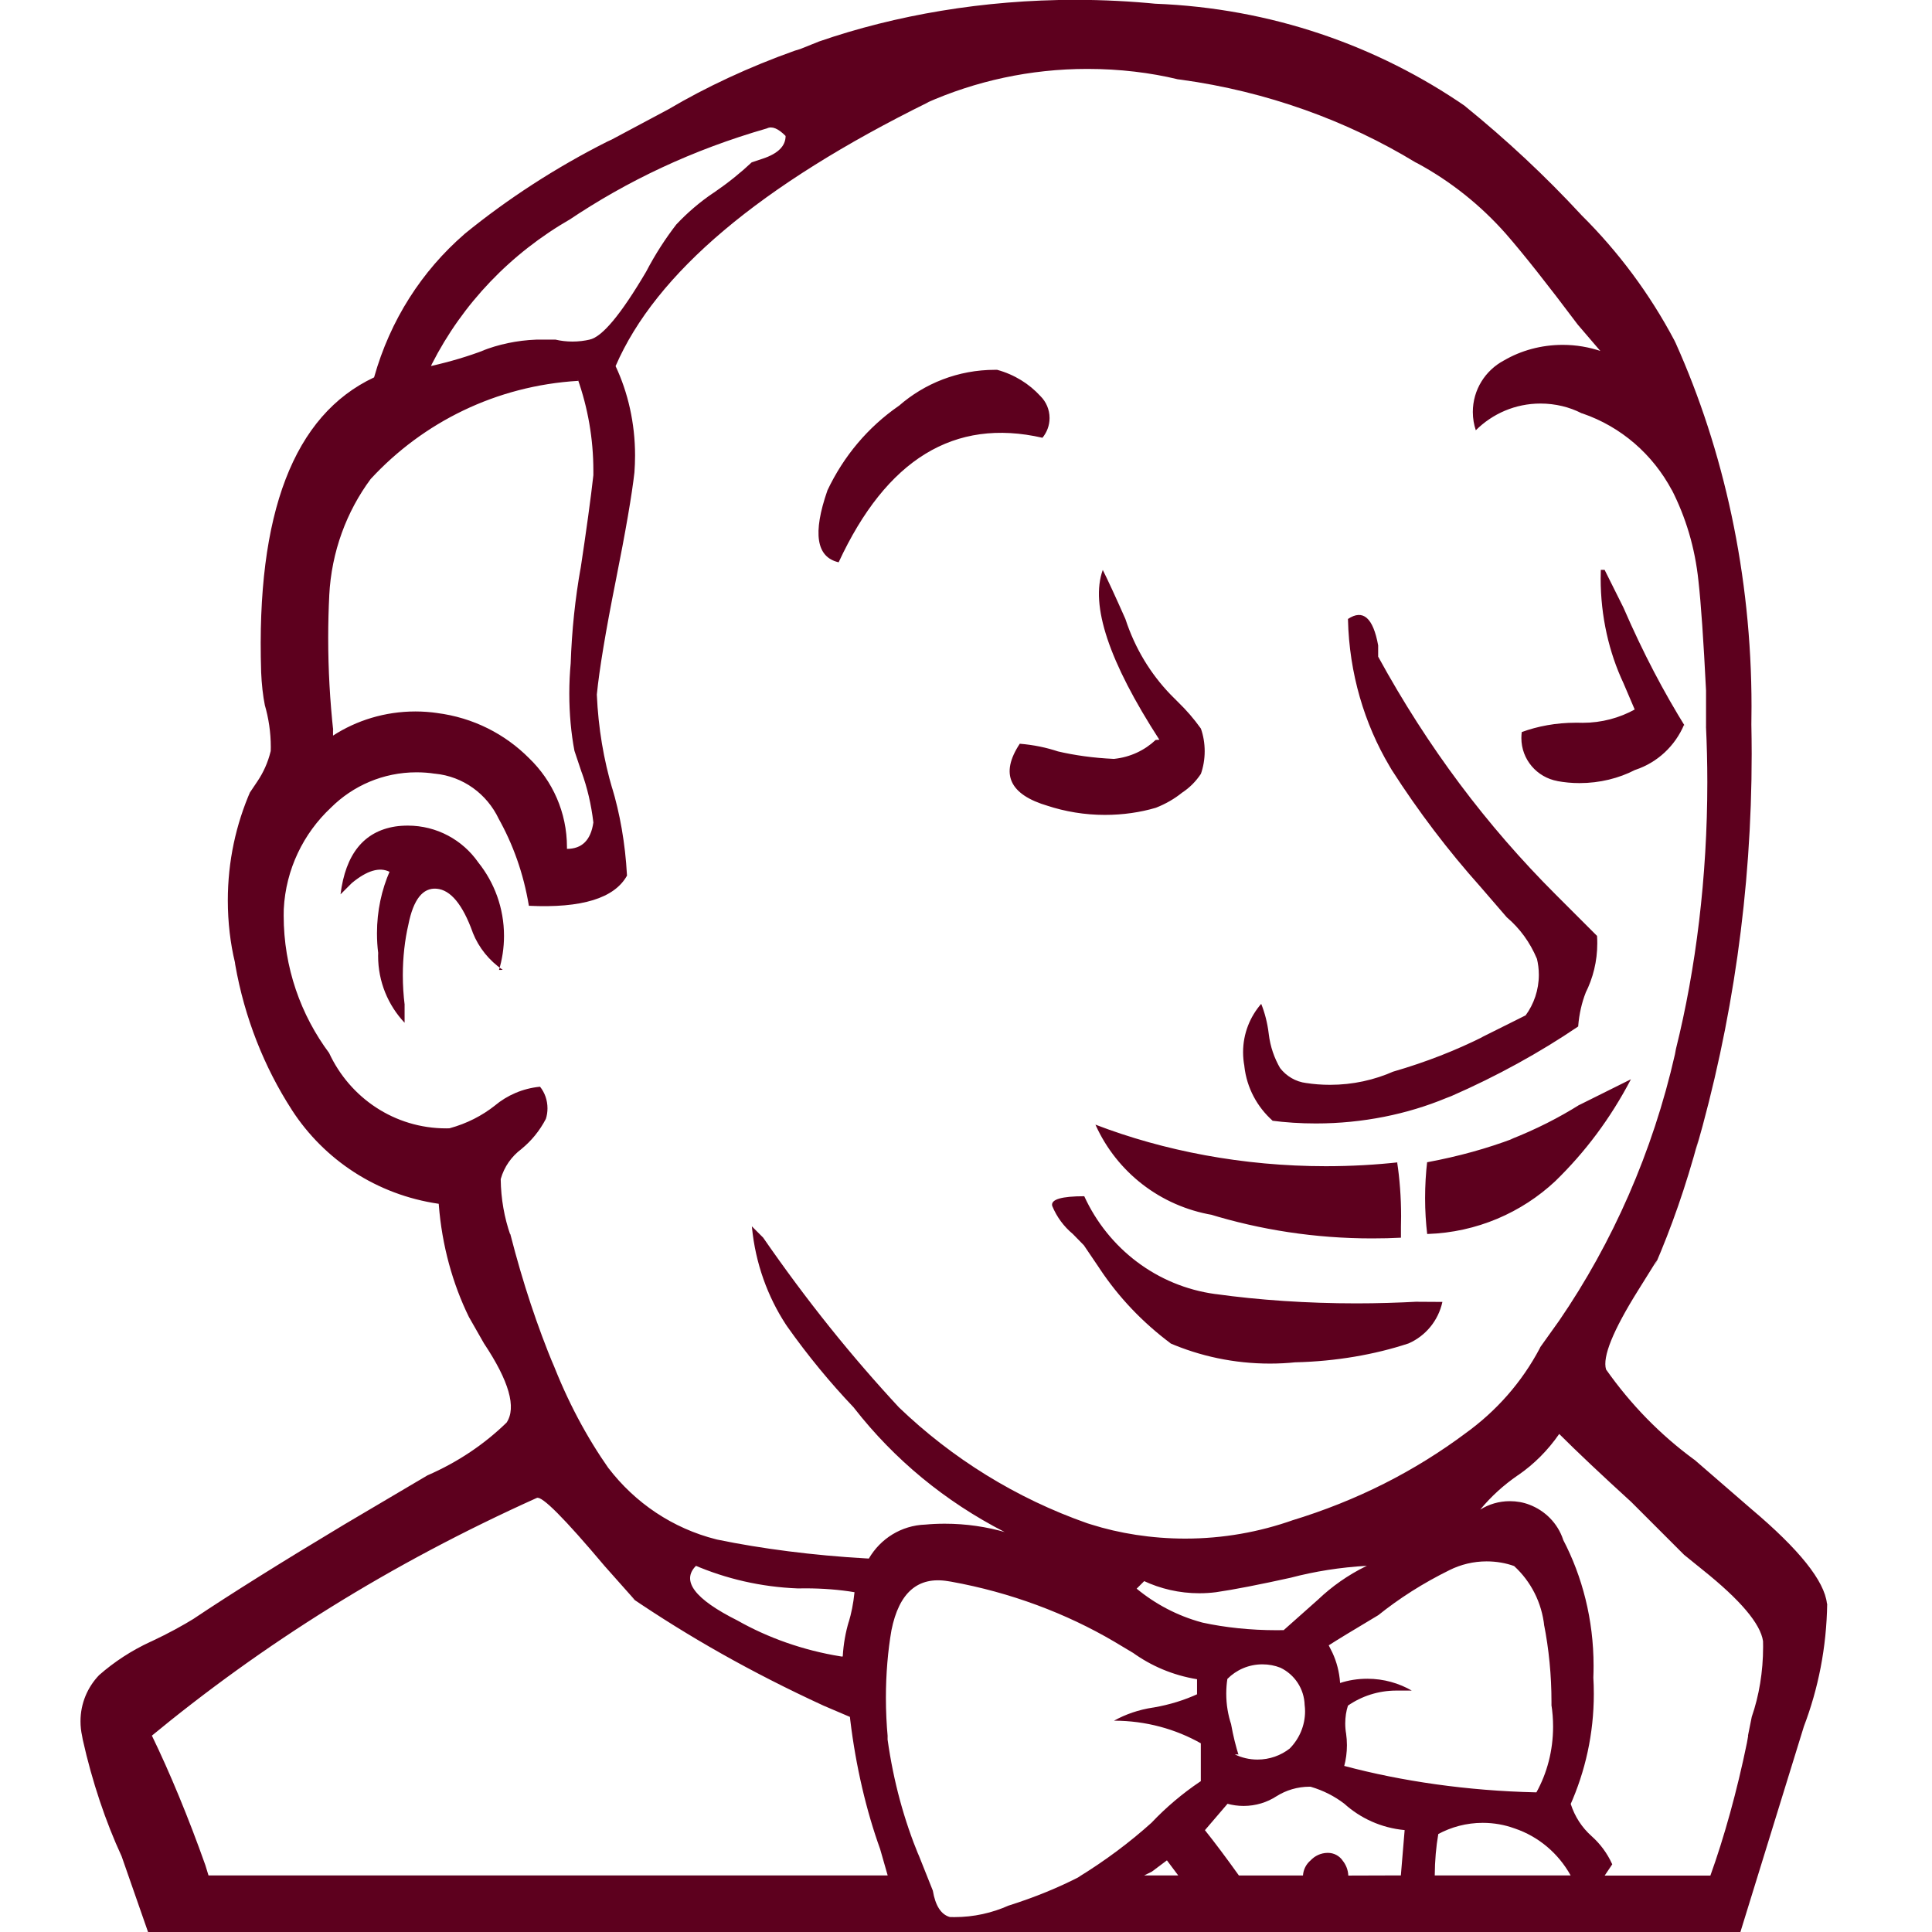
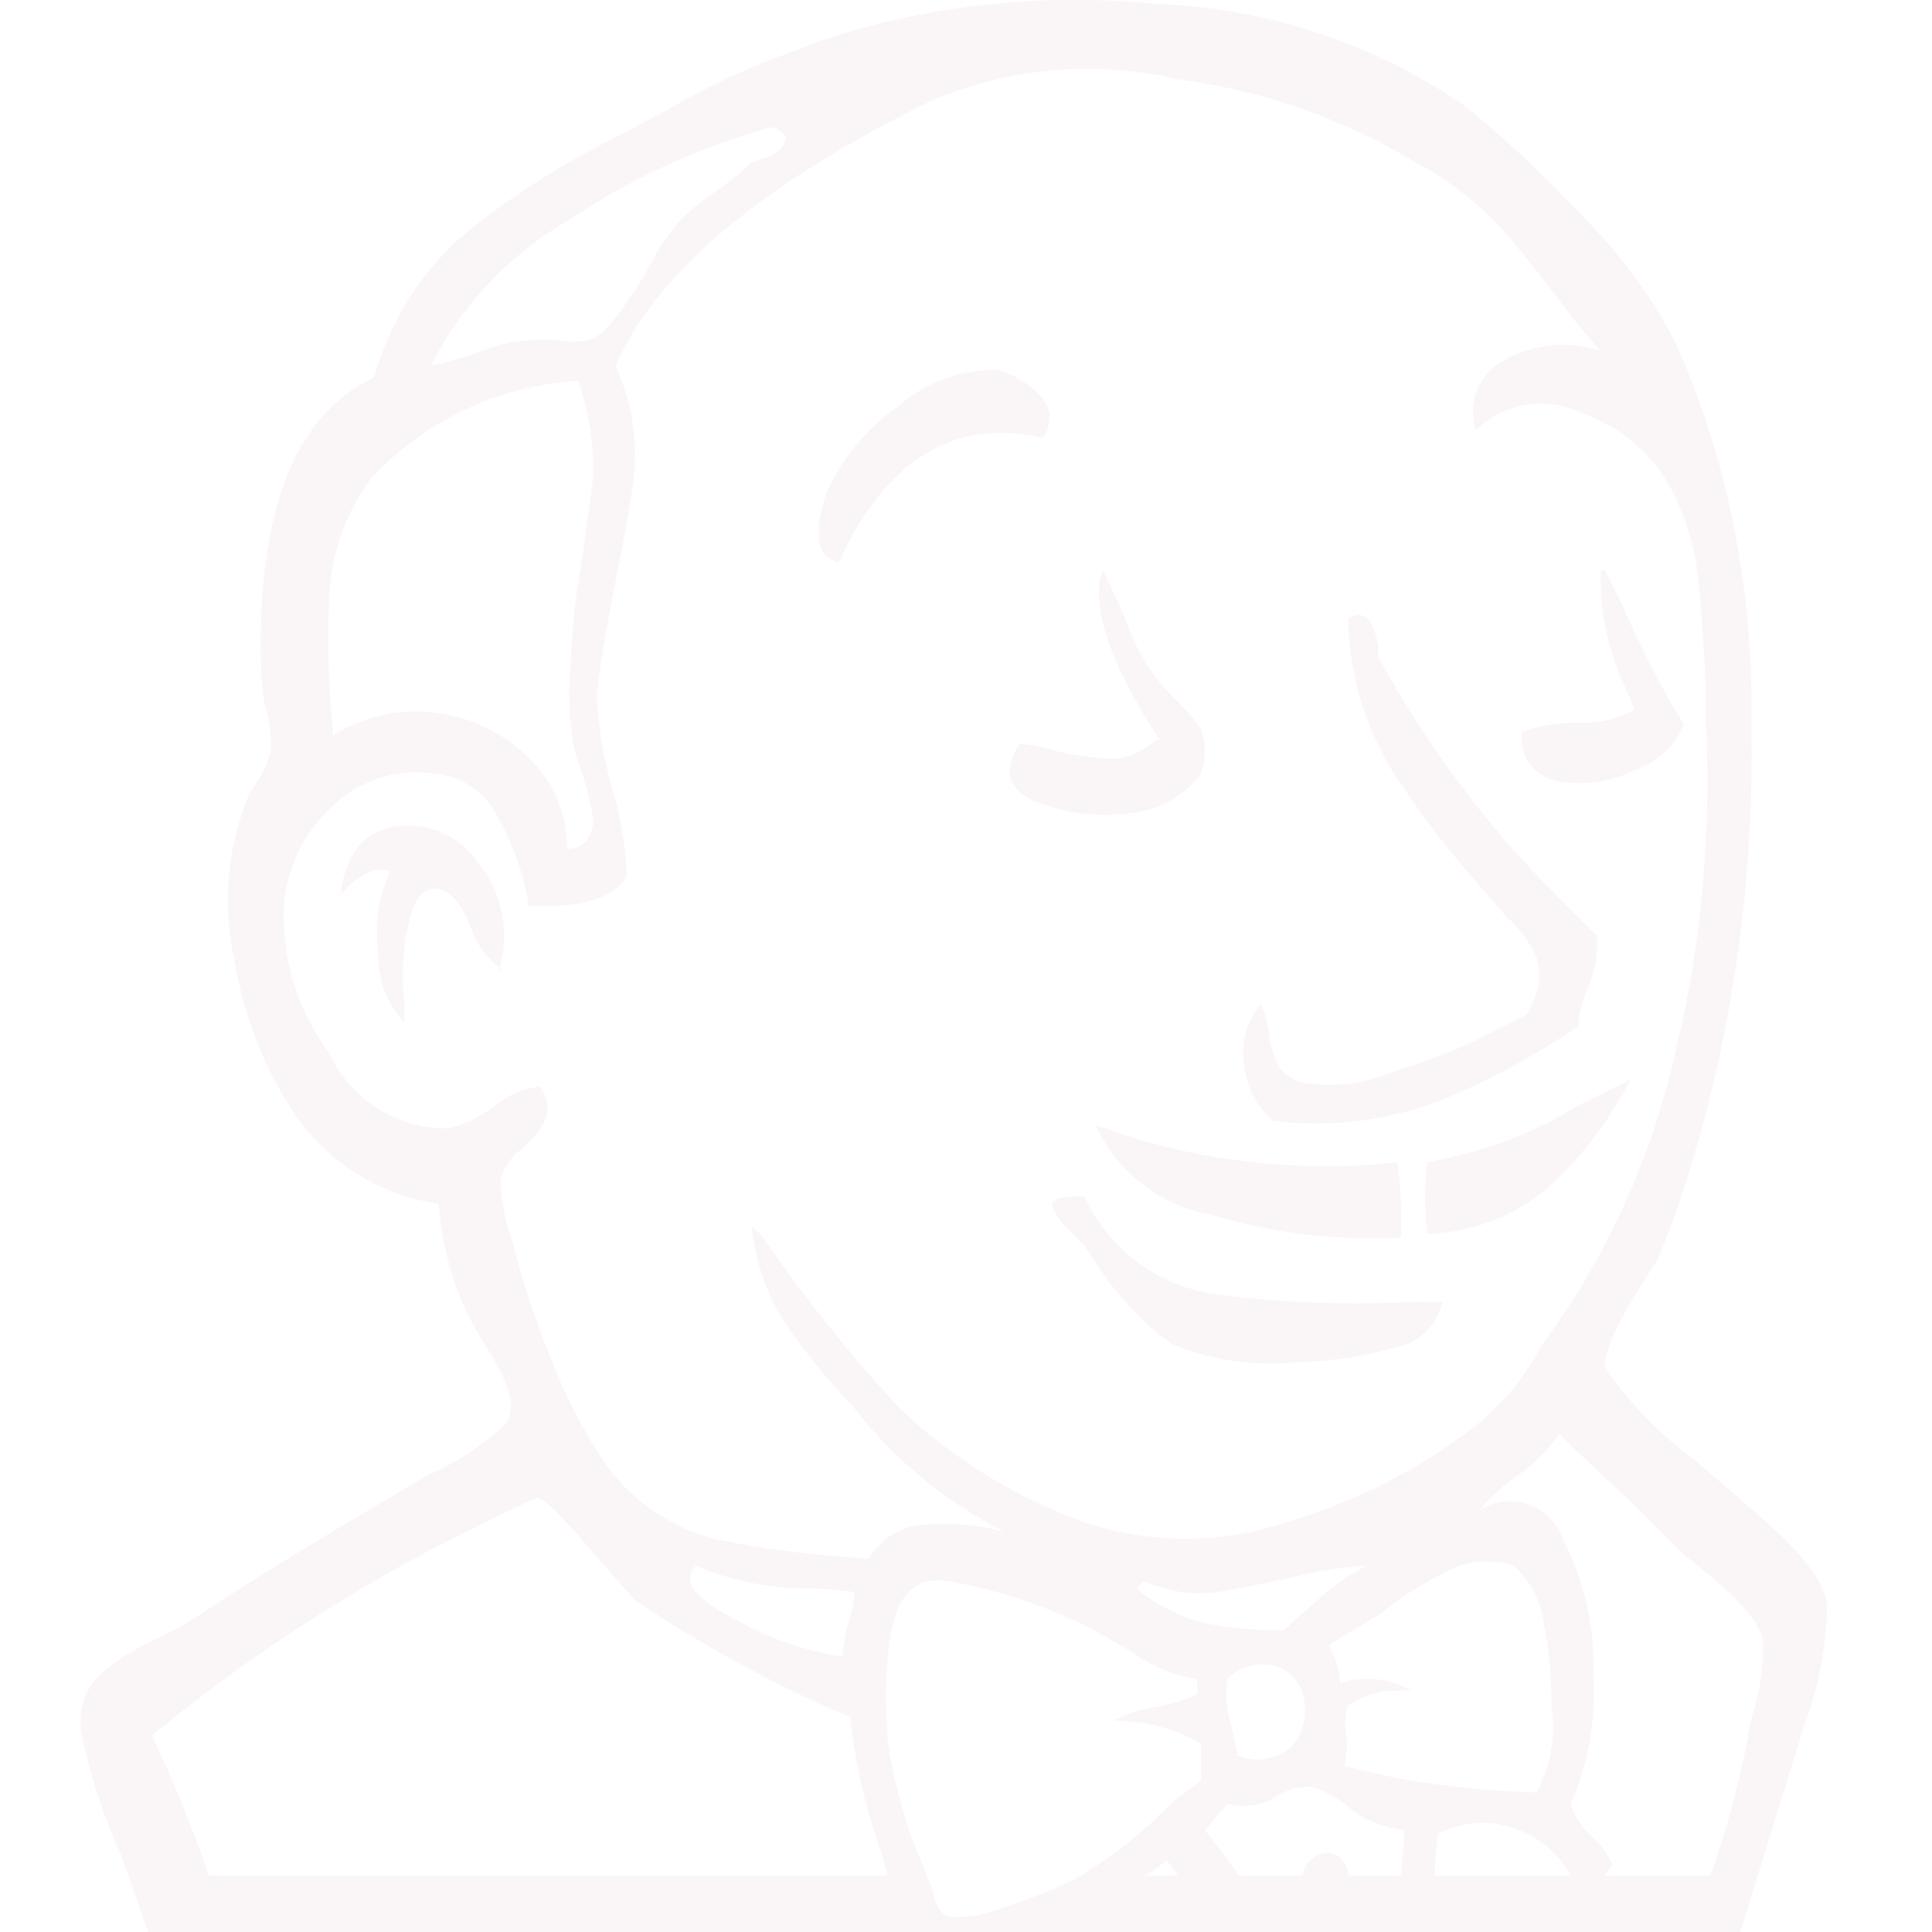
- <svg xmlns="http://www.w3.org/2000/svg" fill="#5D001E" width="32px" height="32px" viewBox="-1 0 24 24">
+ <svg xmlns="http://www.w3.org/2000/svg" fill="#FAF6F7" width="32px" height="32px" viewBox="-1 0 24 24">
  <path d="m21.698 19.922c-.008.541-.11 1.055-.292 1.531l.01-.031-.796 2.578h-19.781l-.328-.94c-.198-.428-.367-.929-.483-1.45l-.009-.05c-.012-.053-.019-.115-.019-.178 0-.222.088-.424.231-.573.189-.166.405-.307.64-.415l.016-.007c.208-.098.378-.191.542-.292l-.024.014q.701-.469 1.873-1.172l1.031-.609c.381-.166.707-.387.985-.657l-.001.001q.187-.281-.281-.984l-.187-.328c-.201-.41-.335-.888-.374-1.393l-.001-.013c-.771-.112-1.422-.547-1.822-1.162l-.006-.01c-.338-.523-.584-1.138-.7-1.799l-.004-.03c-.056-.231-.088-.496-.088-.768 0-.485.101-.945.284-1.363l-.009.022.094-.14c.072-.107.129-.232.162-.367l.002-.008c0-.014.001-.031.001-.048 0-.183-.027-.361-.076-.528l.003.013c-.025-.124-.041-.269-.047-.417v-.005q-.094-2.953 1.403-3.656c.201-.715.594-1.321 1.12-1.778l.004-.004c.532-.434 1.132-.824 1.771-1.146l.056-.026.703-.375c.466-.276 1.008-.529 1.574-.73l.066-.02.234-.094c.95-.328 2.044-.517 3.183-.517.348 0 .693.018 1.032.052l-.043-.004c1.442.055 2.765.52 3.868 1.282l-.024-.016c.529.429 1.004.874 1.445 1.35l.008.009c.46.456.85.98 1.155 1.556l.017.035c.596 1.328.942 2.879.942 4.511 0 .078-.001.157-.002.235v-.012c.002.11.004.24.004.37 0 1.704-.241 3.352-.691 4.912l.031-.125c-.16.593-.336 1.092-.544 1.574l.028-.074-.234.375q-.469.75-.399.984c.308.437.672.809 1.088 1.115l.013.009.703.609q.893.753.94 1.175zm-13.171-18.327c-.927.267-1.737.652-2.468 1.144l.031-.02c-.748.429-1.343 1.053-1.725 1.803l-.011.025c.25-.057.462-.121.667-.199l-.034.011c.201-.08.433-.131.676-.14h.004.234c.063.015.136.024.211.024s.147-.009.217-.025l-.006.001q.234-.047.703-.843c.117-.224.242-.415.381-.595l-.007.009c.139-.148.292-.279.459-.392l.01-.006c.175-.12.328-.243.471-.377l-.002.002.14-.047q.281-.094.281-.281-.139-.141-.232-.094zm-4.922 4.355c-.299.403-.488.904-.515 1.447v.006c-.008.156-.013.338-.013.522 0 .394.022.783.064 1.166l-.004-.047v.094c.29-.188.644-.3 1.024-.3.093 0 .185.007.275.02l-.01-.001c.453.057.849.262 1.148.563.289.279.469.671.469 1.104v.022-.001q.281 0 .328-.328c-.027-.227-.076-.433-.147-.629l.006.02-.094-.281c-.041-.214-.064-.46-.064-.711 0-.129.006-.257.018-.384l-.001.016c.014-.417.056-.813.125-1.2l-.007.051q.117-.773.164-1.196c0-.016 0-.036 0-.055 0-.4-.069-.784-.195-1.141l.007.024c-1.023.061-1.929.517-2.576 1.217l-.002.003zm1.734 9.379c.16.623.336 1.146.545 1.651l-.03-.081c.196.51.432.951.716 1.356l-.013-.02c.332.435.8.751 1.339.887l.017.004c.542.112 1.188.196 1.845.233l.035.002c.144-.247.403-.412.702-.422h.001c.072-.007.155-.011.24-.011.265 0 .522.038.764.109l-.019-.005c-.748-.384-1.373-.905-1.866-1.535l-.009-.012c-.296-.311-.573-.648-.825-1.004l-.019-.028c-.226-.346-.378-.761-.421-1.208l-.001-.011.14.14c.544.787 1.098 1.475 1.698 2.121l-.011-.012c.66.634 1.457 1.13 2.341 1.44l.045.014c.35.111.753.176 1.171.176.471 0 .922-.082 1.342-.231l-.028.009c.824-.25 1.541-.618 2.175-1.092l-.018.013c.393-.281.71-.642.932-1.062l.008-.017.234-.328c.66-.963 1.162-2.093 1.438-3.309l.012-.065c.248-.995.39-2.138.39-3.314 0-.236-.006-.47-.017-.703l.001.033v-.469q-.047-.94-.094-1.359c-.043-.417-.159-.798-.336-1.143l.008.018c-.239-.451-.634-.793-1.111-.957l-.014-.004c-.148-.076-.324-.12-.51-.12-.313 0-.597.127-.803.332-.023-.068-.037-.146-.037-.227 0-.277.156-.517.384-.639l.004-.002c.209-.122.461-.193.729-.193.167 0 .328.028.477.079l-.01-.003-.281-.328q-.563-.75-.89-1.125c-.315-.357-.687-.654-1.104-.88l-.021-.01c-.848-.516-1.846-.881-2.913-1.027l-.04-.005c-.337-.082-.724-.129-1.122-.129-.713 0-1.391.151-2.003.423l.032-.012q-3.141 1.547-3.891 3.281c.153.325.242.707.242 1.109 0 .072-.003.143-.008.213l.001-.009q-.047.422-.234 1.359t-.234 1.408c.018.416.085.809.196 1.183l-.009-.035c.099.325.166.701.187 1.089l.001.012q-.234.422-1.219.375c-.067-.404-.198-.767-.383-1.095l.009.016c-.147-.31-.442-.528-.792-.562h-.004c-.068-.011-.146-.017-.226-.017-.415 0-.791.168-1.063.439-.341.319-.561.765-.586 1.261v.004c-.001.023-.001.05-.001.077 0 .642.212 1.235.569 1.712l-.005-.007c.258.557.812.937 1.455.937.014 0 .029 0 .043-.001h-.002c.216-.059.404-.156.566-.284l-.003.002c.153-.128.346-.213.558-.234h.004c.058.073.092.166.092.268 0 .047-.007.092-.021.134l.001-.003c-.077.148-.18.273-.302.373l-.002.002c-.123.092-.214.221-.256.37l-.001.005c.003.244.045.478.121.696l-.005-.015zm10.406 5.858c-.022.067-.034.143-.034.223 0 .045.004.09.012.133l-.001-.005c.006.042.01.091.01.141 0 .091-.012.18-.035.265l.002-.007c.711.19 1.53.309 2.375.328h.012c.131-.236.207-.517.207-.817 0-.092-.007-.183-.021-.271l.001.01c0-.014 0-.03 0-.046 0-.331-.032-.655-.094-.969l.005.032c-.031-.298-.168-.56-.374-.749l-.001-.001c-.102-.037-.219-.058-.342-.058-.165 0-.321.039-.46.108l.006-.003c-.339.167-.631.354-.9.57l.009-.007q-.471.281-.616.375l.047.094c.051.11.085.237.094.371v.003c.101-.034.218-.053.339-.053.203 0 .393.055.557.15l-.005-.003h-.187c-.002 0-.003 0-.005 0-.225 0-.434.07-.606.19l.003-.002zm-.795-.94.422-.375c.174-.166.375-.307.595-.415l.014-.006c-.334.019-.647.069-.948.148l.033-.007q-.633.14-.961.187c-.062.008-.134.013-.207.013-.248 0-.484-.056-.694-.155l.01.004-.094.094c.23.19.504.336.805.418l.015.004c.276.06.592.094.917.094.032 0 .064 0 .096-.001h-.005zm-.563 1.547h-.047c.082.04.179.064.281.064.151 0 .29-.051.4-.137l-.001.001c.118-.119.192-.283.192-.464 0-.026-.002-.052-.005-.077v.003c-.005-.206-.126-.383-.301-.467l-.003-.001c-.065-.026-.141-.041-.221-.041-.17 0-.324.069-.435.181-.009.055-.014.119-.014.183 0 .136.022.266.063.388l-.003-.009c.027.15.059.278.099.403l-.006-.023zm-4.918-1.219c.009-.154.035-.298.076-.435l-.003.014c.033-.108.059-.236.072-.367l.001-.008c-.183-.031-.394-.048-.61-.048-.033 0-.066 0-.098.001h.005c-.461-.018-.893-.12-1.289-.29l.023.009q-.281.281.516.68c.376.213.814.37 1.28.445l.022.003zm-7.879 2.722h8.437l-.094-.328c-.171-.474-.302-1.029-.371-1.604l-.004-.037-.328-.14c-.905-.417-1.674-.855-2.401-1.349l.057.037-.375-.422q-.75-.891-.843-.846c-1.826.822-3.399 1.81-4.816 2.981l.035-.028c.218.448.456 1.021.664 1.609l.039.127zm11.624 0h.422l-.14-.187-.187.14zm.703-1.172v-.469c-.311-.176-.682-.281-1.078-.281.142-.079.308-.137.484-.163l.008-.001c.202-.035.383-.092.553-.17l-.014.006v-.187c-.303-.05-.571-.166-.801-.332l.005.004-.234-.14c-.595-.35-1.288-.611-2.025-.744l-.038-.006q-.562-.093-.703.609c-.044.252-.069.543-.069.839 0 .167.008.332.023.494l-.002-.021v.047c.074.525.205.999.389 1.446l-.014-.039.187.469q.047.281.211.328c.017.001.037.001.057.001.241 0 .47-.052.677-.145l-.01.004c.338-.107.626-.226.9-.367l-.032.015c.345-.212.643-.436.92-.685l-.006.005c.181-.191.382-.361.6-.508l.013-.008zm2.485 1.172.047-.563c-.291-.027-.55-.147-.751-.329l.001.001c-.12-.092-.26-.164-.413-.209l-.009-.002c-.002 0-.005 0-.007 0-.153 0-.295.044-.415.12l.003-.002c-.116.076-.258.121-.41.121-.071 0-.139-.01-.204-.028l.005.001-.281.328q.187.234.422.563h.796c.005-.075.04-.141.094-.187.053-.057.128-.093.211-.094h.005c.075 0 .141.037.181.093v.001c.042.051.069.116.072.187v.001zm.422 0h1.687c-.153-.275-.399-.483-.694-.583l-.009-.003c-.116-.042-.249-.067-.389-.067-.202 0-.392.052-.558.142l.006-.003c-.027.154-.043.332-.044.513v.001zm3.89-1.736.047-.234c.09-.26.141-.559.141-.871 0-.024 0-.049-.001-.073v.004q-.047-.324-.75-.886l-.231-.187-.656-.656q-.566-.516-.895-.845c-.141.204-.312.375-.509.511l-.007.004c-.177.122-.33.262-.462.421l-.003.004c.105-.066.232-.105.368-.105.086 0 .168.015.243.044l-.005-.002c.201.075.356.234.423.433l.001.005c.238.455.378.993.378 1.564 0 .051-.001.103-.003.153v-.007c.004.061.006.132.006.204 0 .495-.106.964-.296 1.388l.009-.021c.051.159.14.293.257.398l.001.001c.108.096.195.213.255.345l.003.006-.094.14h1.313c.17-.471.332-1.053.454-1.649l.015-.086zm-11.437-15.466c.204-.432.507-.788.882-1.049l.009-.006c.317-.277.735-.446 1.192-.446h.028-.001c.215.059.398.174.538.327l.001.001c.069.069.112.165.112.271 0 .094-.034.179-.089.246v-.001q-1.64-.375-2.531 1.547-.417-.095-.14-.891zm8.624 3c.2-.074.431-.117.672-.117h.033-.002c.017.001.036.001.056.001.237 0 .46-.061.654-.169l-.007.004-.14-.328c-.179-.381-.283-.828-.283-1.3 0-.037.001-.075.002-.112v.005h.047l.234.469c.247.569.499 1.046.782 1.502l-.028-.049c-.113.267-.332.47-.602.561l-.007.002c-.201.104-.439.164-.691.164-.096 0-.189-.009-.28-.026l.009.001c-.258-.046-.451-.268-.451-.535 0-.026.002-.052.005-.077v.003zm-4.499.094q-.94-1.453-.703-2.109.094.187.281.609c.12.367.313.682.563.941l-.001-.001.094.094c.102.099.195.206.277.321l.005.007c.03.084.047.181.047.281s-.017.198-.049.287l.002-.006c-.062.094-.14.172-.231.232l-.003.002c-.094.076-.203.139-.32.185l-.008.003c-.189.056-.406.088-.63.088-.252 0-.495-.041-.722-.116l.016.005q-.723-.211-.352-.773c.172.014.331.047.483.098l-.014-.004c.207.049.448.083.695.094h.008c.201-.021.379-.106.516-.235zm1.265 3.281c.044.109.077.235.093.367l.001.008c.019.158.069.3.143.427l-.003-.005c.078.101.194.171.326.187h.002c.088.014.189.022.293.022.283 0 .551-.06.794-.168l-.012.005c.42-.122.78-.265 1.123-.436l-.038.017.563-.281c.102-.139.164-.315.164-.504 0-.071-.009-.139-.025-.205l.001.006c-.086-.205-.213-.378-.373-.514l-.002-.002-.328-.38c-.398-.445-.77-.934-1.101-1.451l-.027-.046c-.311-.524-.501-1.152-.516-1.824v-.004q.281-.187.375.328v.14c.618 1.13 1.351 2.102 2.203 2.953l.516.516c.002.027.003.06.003.092 0 .223-.053.433-.147.619l.004-.008c-.049.124-.082.267-.094.417v.005c-.471.32-1.01.618-1.576.865l-.065.025c-.479.199-1.034.315-1.617.315-.19 0-.377-.012-.56-.036l.022.002c-.192-.171-.321-.408-.351-.675v-.005c-.01-.051-.016-.11-.016-.171 0-.231.086-.442.227-.603l-.001.001zm-9.422-.422c-.168-.115-.297-.274-.372-.462l-.002-.007q-.187-.516-.446-.539t-.352.446c-.044.189-.069.406-.069.629 0 .125.008.249.023.37l-.001-.014v.234c-.204-.216-.329-.509-.329-.83 0-.013 0-.027.001-.04v.002c-.01-.074-.015-.159-.015-.245 0-.276.057-.538.161-.775l-.005.013q-.187-.094-.469.14l-.14.14q.094-.75.68-.843c.047-.007.101-.011.156-.011.361 0 .68.179.873.454l.002.003c.199.248.32.566.32.913 0 .151-.023.296-.065.433l.003-.01zm14.015 1.359c-.255.488-.569.905-.939 1.265l-.001.001c-.417.39-.974.636-1.587.656h-.004c-.016-.134-.026-.288-.026-.445s.009-.312.027-.464l-.002.018c.396-.074.742-.171 1.075-.296l-.044.014c.325-.128.603-.27.865-.434l-.021.012zm-6.654.563c.851.327 1.835.517 2.864.517.312 0 .62-.017.923-.051l-.037.003c.031.201.049.433.049.67 0 .044-.001.088-.002.132v-.006.14c-.107.006-.233.009-.359.009-.707 0-1.388-.106-2.03-.304l.049.013c-.654-.111-1.188-.536-1.45-1.111l-.005-.012zm4.312 2.203c-.051.233-.208.421-.417.514l-.005.002c-.418.138-.9.222-1.4.234h-.006c-.094.01-.204.016-.314.016-.445 0-.869-.092-1.253-.258l.021.008c-.35-.261-.646-.572-.882-.927l-.009-.014-.189-.279-.137-.14c-.112-.093-.199-.211-.255-.346l-.002-.006q-.023-.117.399-.117c.299.652.905 1.117 1.627 1.215l.011.001c.523.073 1.128.115 1.742.115.261 0 .521-.008.778-.022l-.036.002z" />
</svg>
